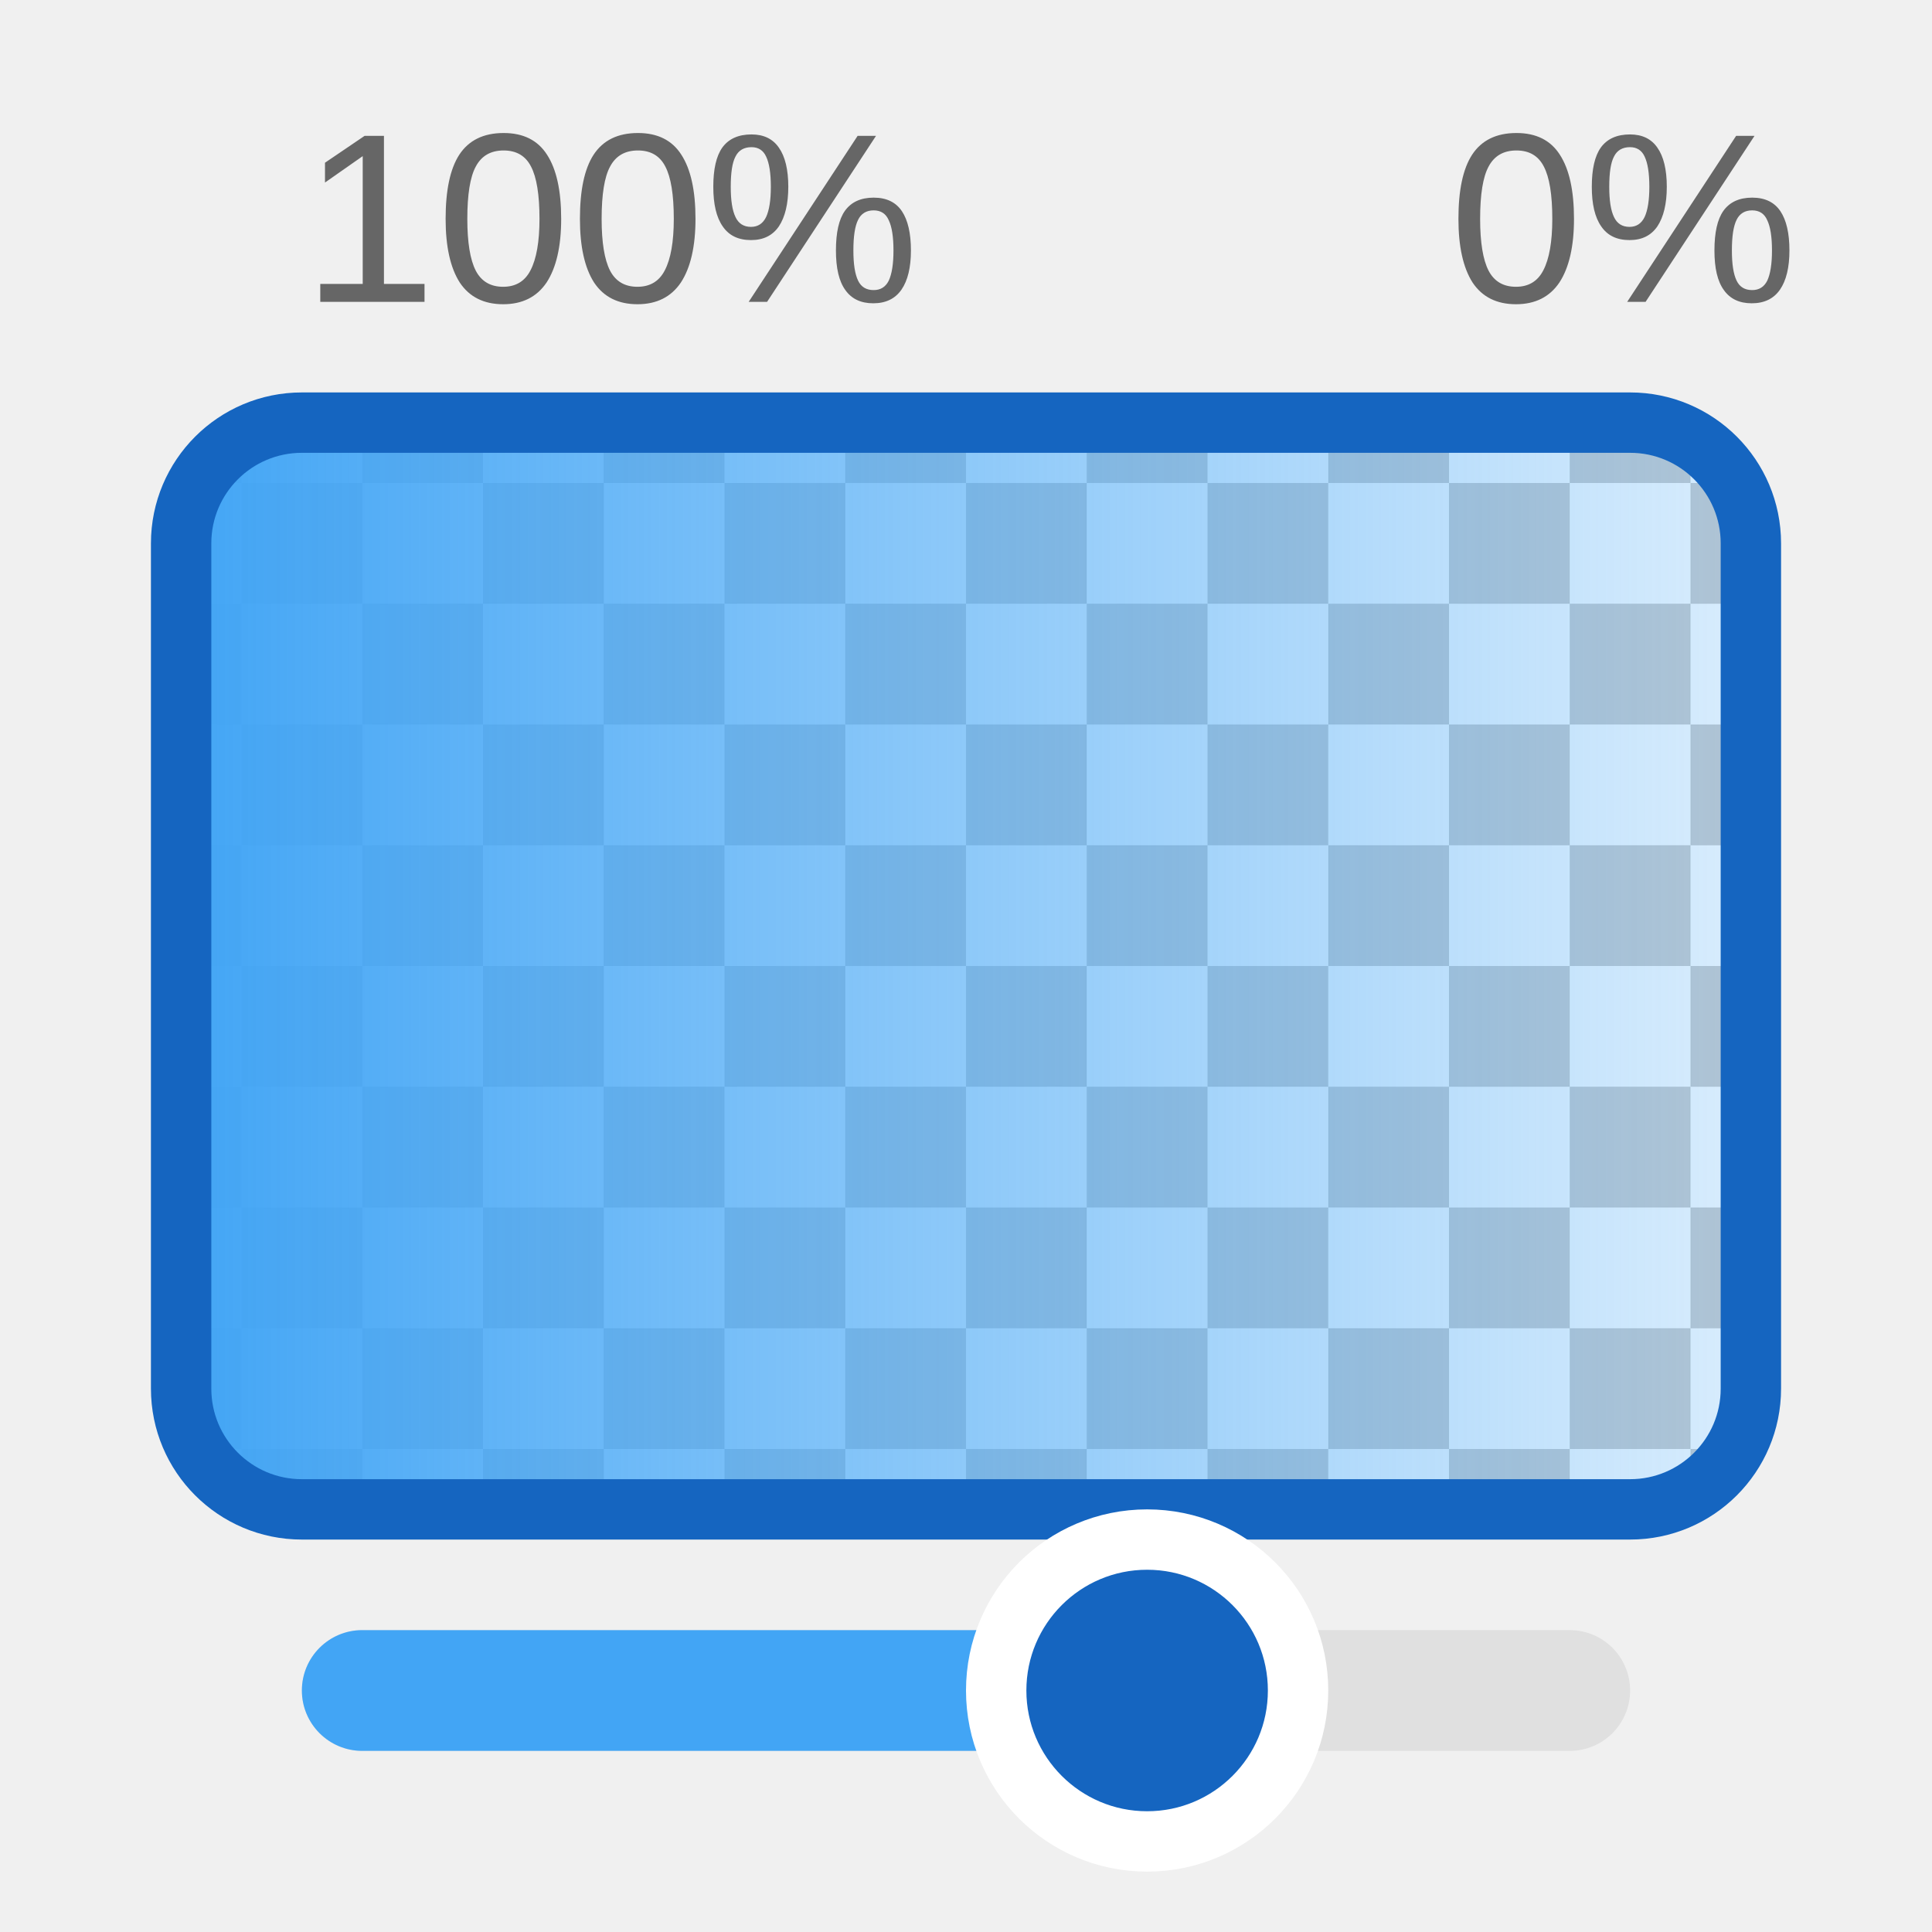
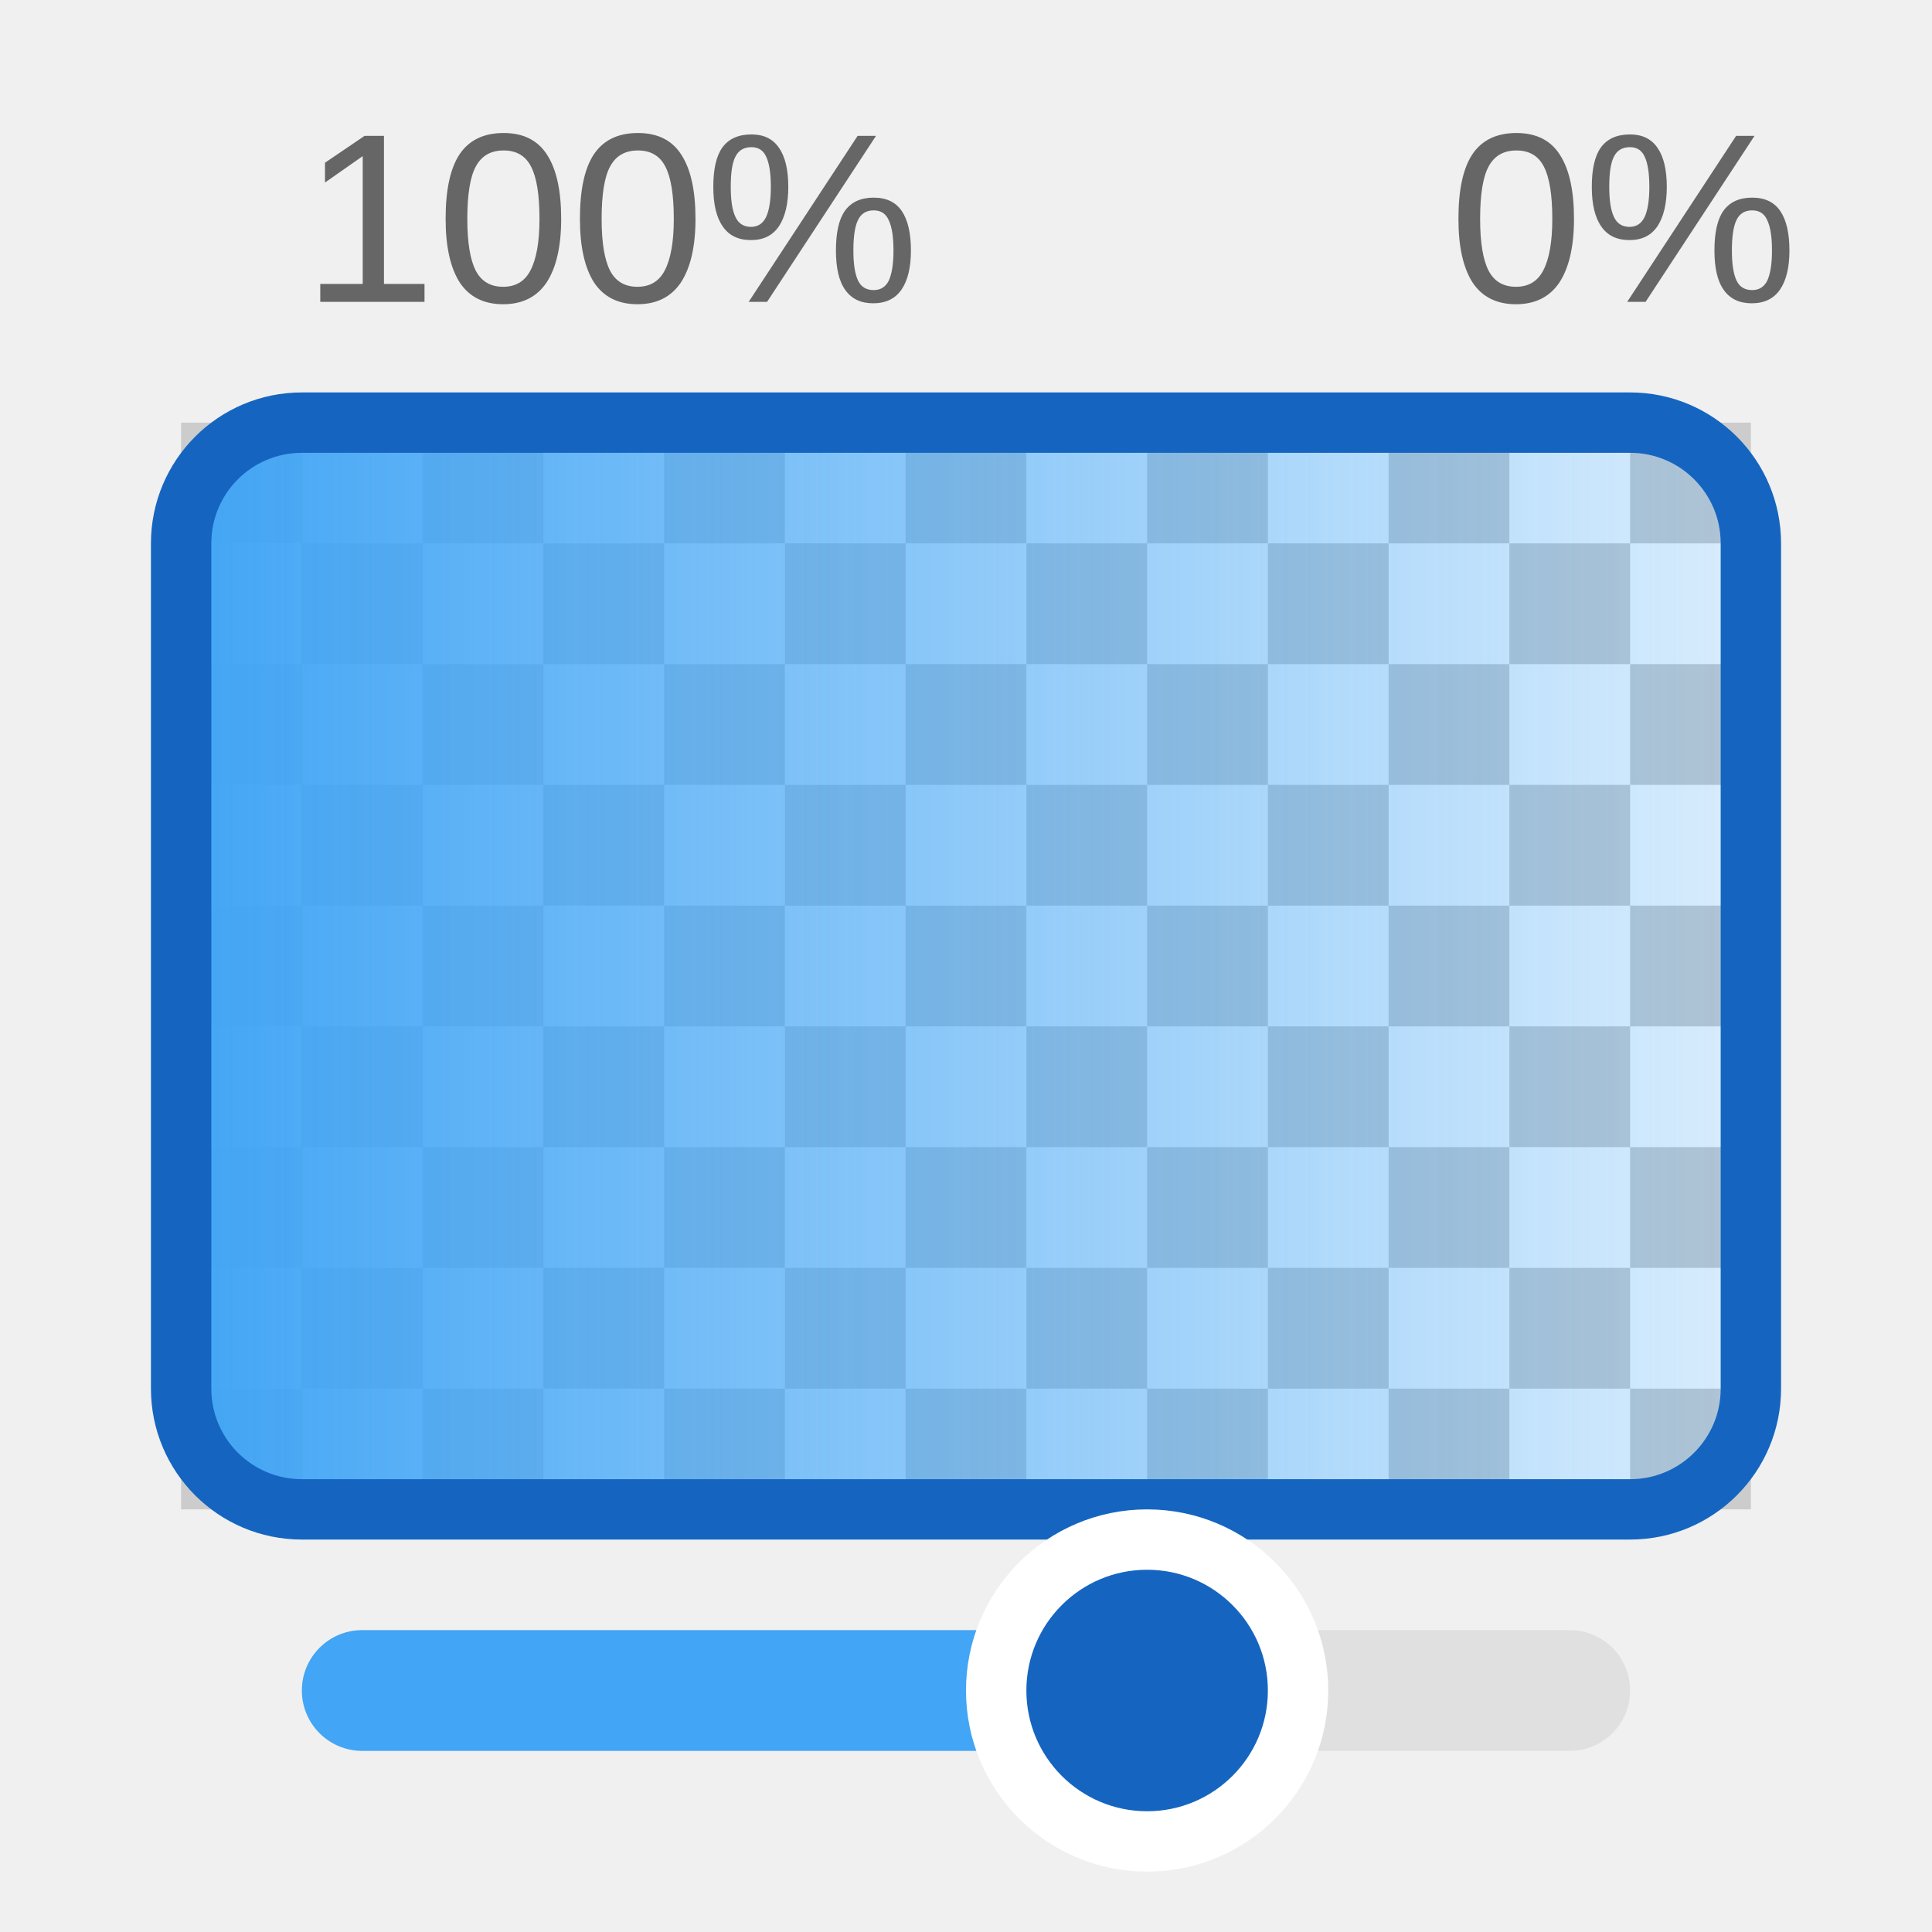
<svg xmlns="http://www.w3.org/2000/svg" width="64" height="64" viewBox="0 0 64 64">
  <defs>
    <linearGradient id="transGrad" x1="0%" y1="0%" x2="100%" y2="0%">
      <stop offset="0%" style="stop-color:#42A5F5;stop-opacity:1" />
      <stop offset="100%" style="stop-color:#42A5F5;stop-opacity:0.2" />
    </linearGradient>
-     <pattern id="checkerboard" width="8" height="8" patternUnits="userSpaceOnUse">
-       <rect x="0" y="0" width="4" height="4" fill="#CCCCCC" />
-       <rect x="4" y="4" width="4" height="4" fill="#CCCCCC" />
-       <rect x="0" y="4" width="4" height="4" fill="#FFFFFF" />
-       <rect x="4" y="0" width="4" height="4" fill="#FFFFFF" />
-     </pattern>
  </defs>
-   <rect x="6" y="14" width="52" height="36" rx="4" fill="url(#checkerboard)" />
+   <g>
+     <rect x="6" y="14" width="52" height="36" rx="4" fill="#FFFFFF" />
+     <rect x="6" y="14" width="4" height="4" fill="#CCCCCC" />
+     <rect x="14" y="14" width="4" height="4" fill="#CCCCCC" />
+     <rect x="22" y="14" width="4" height="4" fill="#CCCCCC" />
+     <rect x="30" y="14" width="4" height="4" fill="#CCCCCC" />
+     <rect x="38" y="14" width="4" height="4" fill="#CCCCCC" />
+     <rect x="46" y="14" width="4" height="4" fill="#CCCCCC" />
+     <rect x="54" y="14" width="4" height="4" fill="#CCCCCC" />
+     <rect x="10" y="18" width="4" height="4" fill="#CCCCCC" />
+     <rect x="18" y="18" width="4" height="4" fill="#CCCCCC" />
+     <rect x="26" y="18" width="4" height="4" fill="#CCCCCC" />
+     <rect x="34" y="18" width="4" height="4" fill="#CCCCCC" />
+     <rect x="42" y="18" width="4" height="4" fill="#CCCCCC" />
+     <rect x="50" y="18" width="4" height="4" fill="#CCCCCC" />
+     <rect x="6" y="22" width="4" height="4" fill="#CCCCCC" />
+     <rect x="14" y="22" width="4" height="4" fill="#CCCCCC" />
+     <rect x="22" y="22" width="4" height="4" fill="#CCCCCC" />
+     <rect x="30" y="22" width="4" height="4" fill="#CCCCCC" />
+     <rect x="38" y="22" width="4" height="4" fill="#CCCCCC" />
+     <rect x="46" y="22" width="4" height="4" fill="#CCCCCC" />
+     <rect x="54" y="22" width="4" height="4" fill="#CCCCCC" />
+     <rect x="10" y="26" width="4" height="4" fill="#CCCCCC" />
+     <rect x="18" y="26" width="4" height="4" fill="#CCCCCC" />
+     <rect x="26" y="26" width="4" height="4" fill="#CCCCCC" />
+     <rect x="34" y="26" width="4" height="4" fill="#CCCCCC" />
+     <rect x="42" y="26" width="4" height="4" fill="#CCCCCC" />
+     <rect x="50" y="26" width="4" height="4" fill="#CCCCCC" />
+     <rect x="6" y="30" width="4" height="4" fill="#CCCCCC" />
+     <rect x="14" y="30" width="4" height="4" fill="#CCCCCC" />
+     <rect x="22" y="30" width="4" height="4" fill="#CCCCCC" />
+     <rect x="30" y="30" width="4" height="4" fill="#CCCCCC" />
+     <rect x="38" y="30" width="4" height="4" fill="#CCCCCC" />
+     <rect x="46" y="30" width="4" height="4" fill="#CCCCCC" />
+     <rect x="54" y="30" width="4" height="4" fill="#CCCCCC" />
+     <rect x="10" y="34" width="4" height="4" fill="#CCCCCC" />
+     <rect x="18" y="34" width="4" height="4" fill="#CCCCCC" />
+     <rect x="26" y="34" width="4" height="4" fill="#CCCCCC" />
+     <rect x="34" y="34" width="4" height="4" fill="#CCCCCC" />
+     <rect x="42" y="34" width="4" height="4" fill="#CCCCCC" />
+     <rect x="50" y="34" width="4" height="4" fill="#CCCCCC" />
+     <rect x="6" y="38" width="4" height="4" fill="#CCCCCC" />
+     <rect x="14" y="38" width="4" height="4" fill="#CCCCCC" />
+     <rect x="22" y="38" width="4" height="4" fill="#CCCCCC" />
+     <rect x="30" y="38" width="4" height="4" fill="#CCCCCC" />
+     <rect x="38" y="38" width="4" height="4" fill="#CCCCCC" />
+     <rect x="46" y="38" width="4" height="4" fill="#CCCCCC" />
+     <rect x="54" y="38" width="4" height="4" fill="#CCCCCC" />
+     <rect x="10" y="42" width="4" height="4" fill="#CCCCCC" />
+     <rect x="18" y="42" width="4" height="4" fill="#CCCCCC" />
+     <rect x="26" y="42" width="4" height="4" fill="#CCCCCC" />
+     <rect x="34" y="42" width="4" height="4" fill="#CCCCCC" />
+     <rect x="42" y="42" width="4" height="4" fill="#CCCCCC" />
+     <rect x="50" y="42" width="4" height="4" fill="#CCCCCC" />
+     <rect x="6" y="46" width="4" height="4" fill="#CCCCCC" />
+     <rect x="14" y="46" width="4" height="4" fill="#CCCCCC" />
+     <rect x="22" y="46" width="4" height="4" fill="#CCCCCC" />
+     <rect x="30" y="46" width="4" height="4" fill="#CCCCCC" />
+     <rect x="38" y="46" width="4" height="4" fill="#CCCCCC" />
+     <rect x="46" y="46" width="4" height="4" fill="#CCCCCC" />
+     <rect x="54" y="46" width="4" height="4" fill="#CCCCCC" />
+   </g>
  <rect x="6" y="14" width="52" height="36" rx="4" fill="url(#transGrad)" />
  <rect x="6" y="14" width="52" height="36" rx="4" fill="none" stroke="#1565C0" stroke-width="2" />
  <rect x="10" y="54" width="44" height="4" rx="2" fill="#E0E0E0" />
  <rect x="10" y="54" width="28" height="4" rx="2" fill="#42A5F5" />
  <circle cx="38" cy="56" r="5" fill="#1565C0" stroke="white" stroke-width="2" />
  <text x="10" y="10" font-family="Arial" font-size="8" fill="#666">100%</text>
  <text x="48" y="10" font-family="Arial" font-size="8" fill="#666">0%</text>
</svg>
